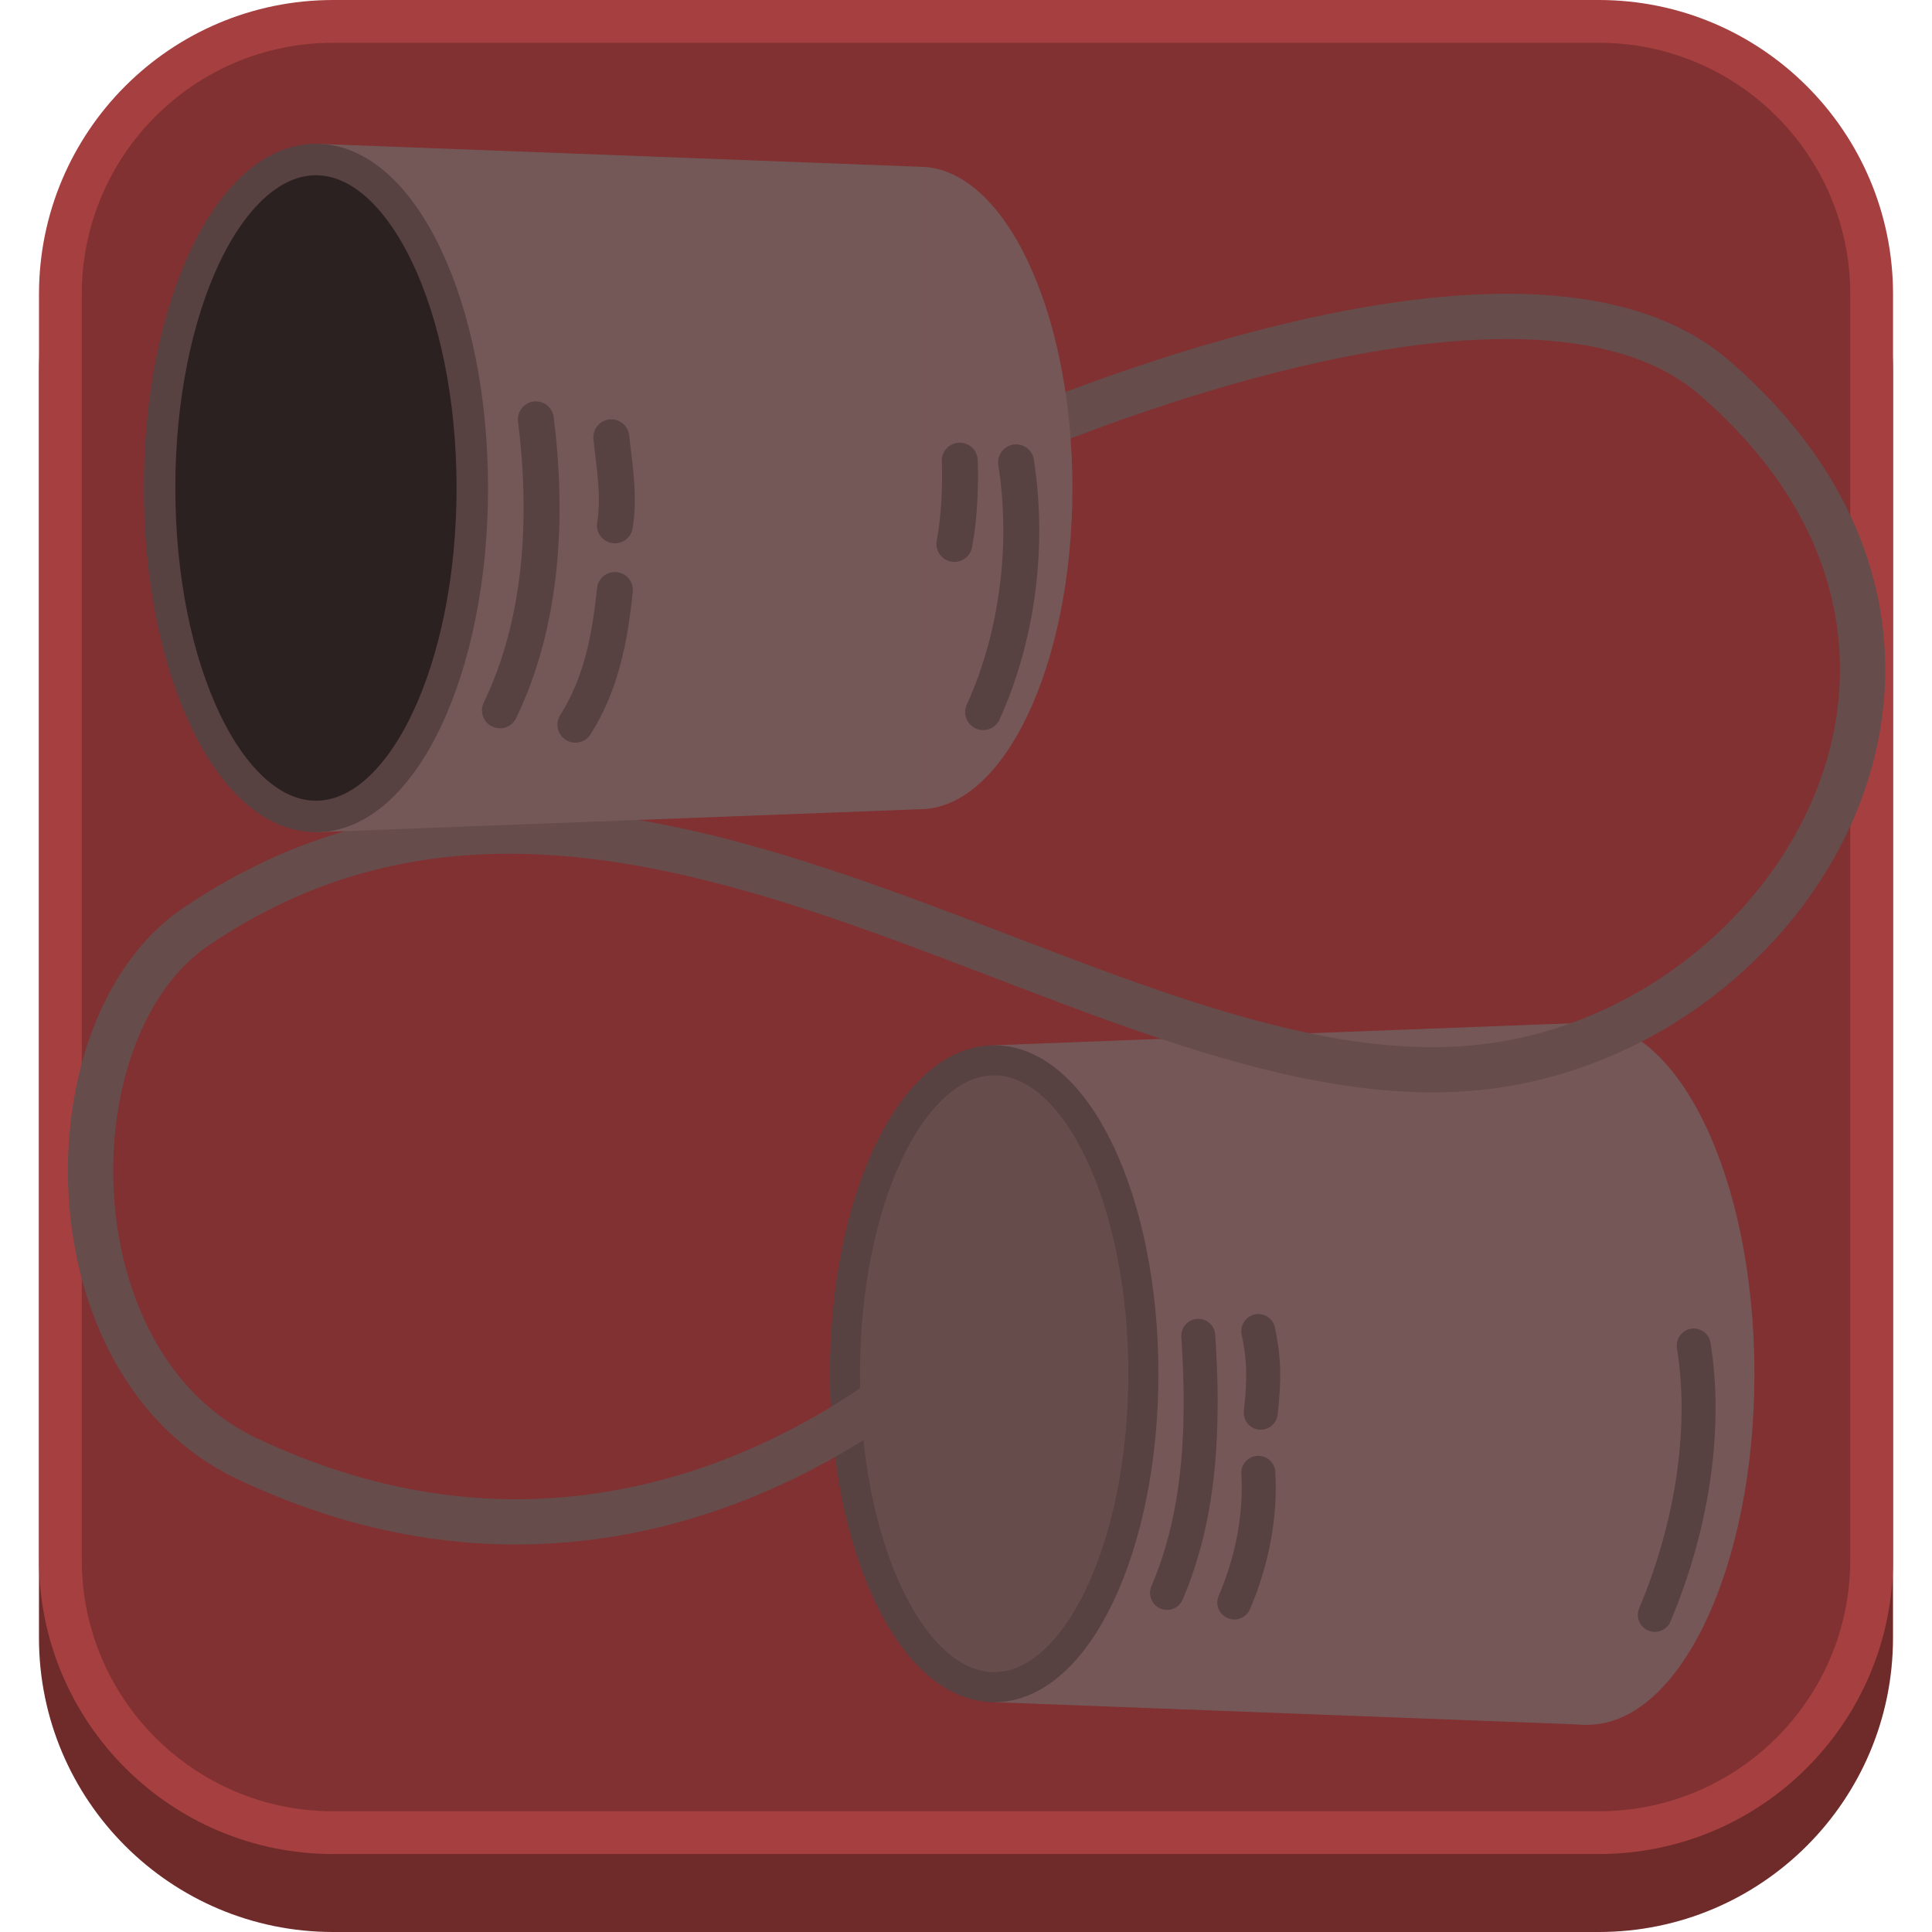
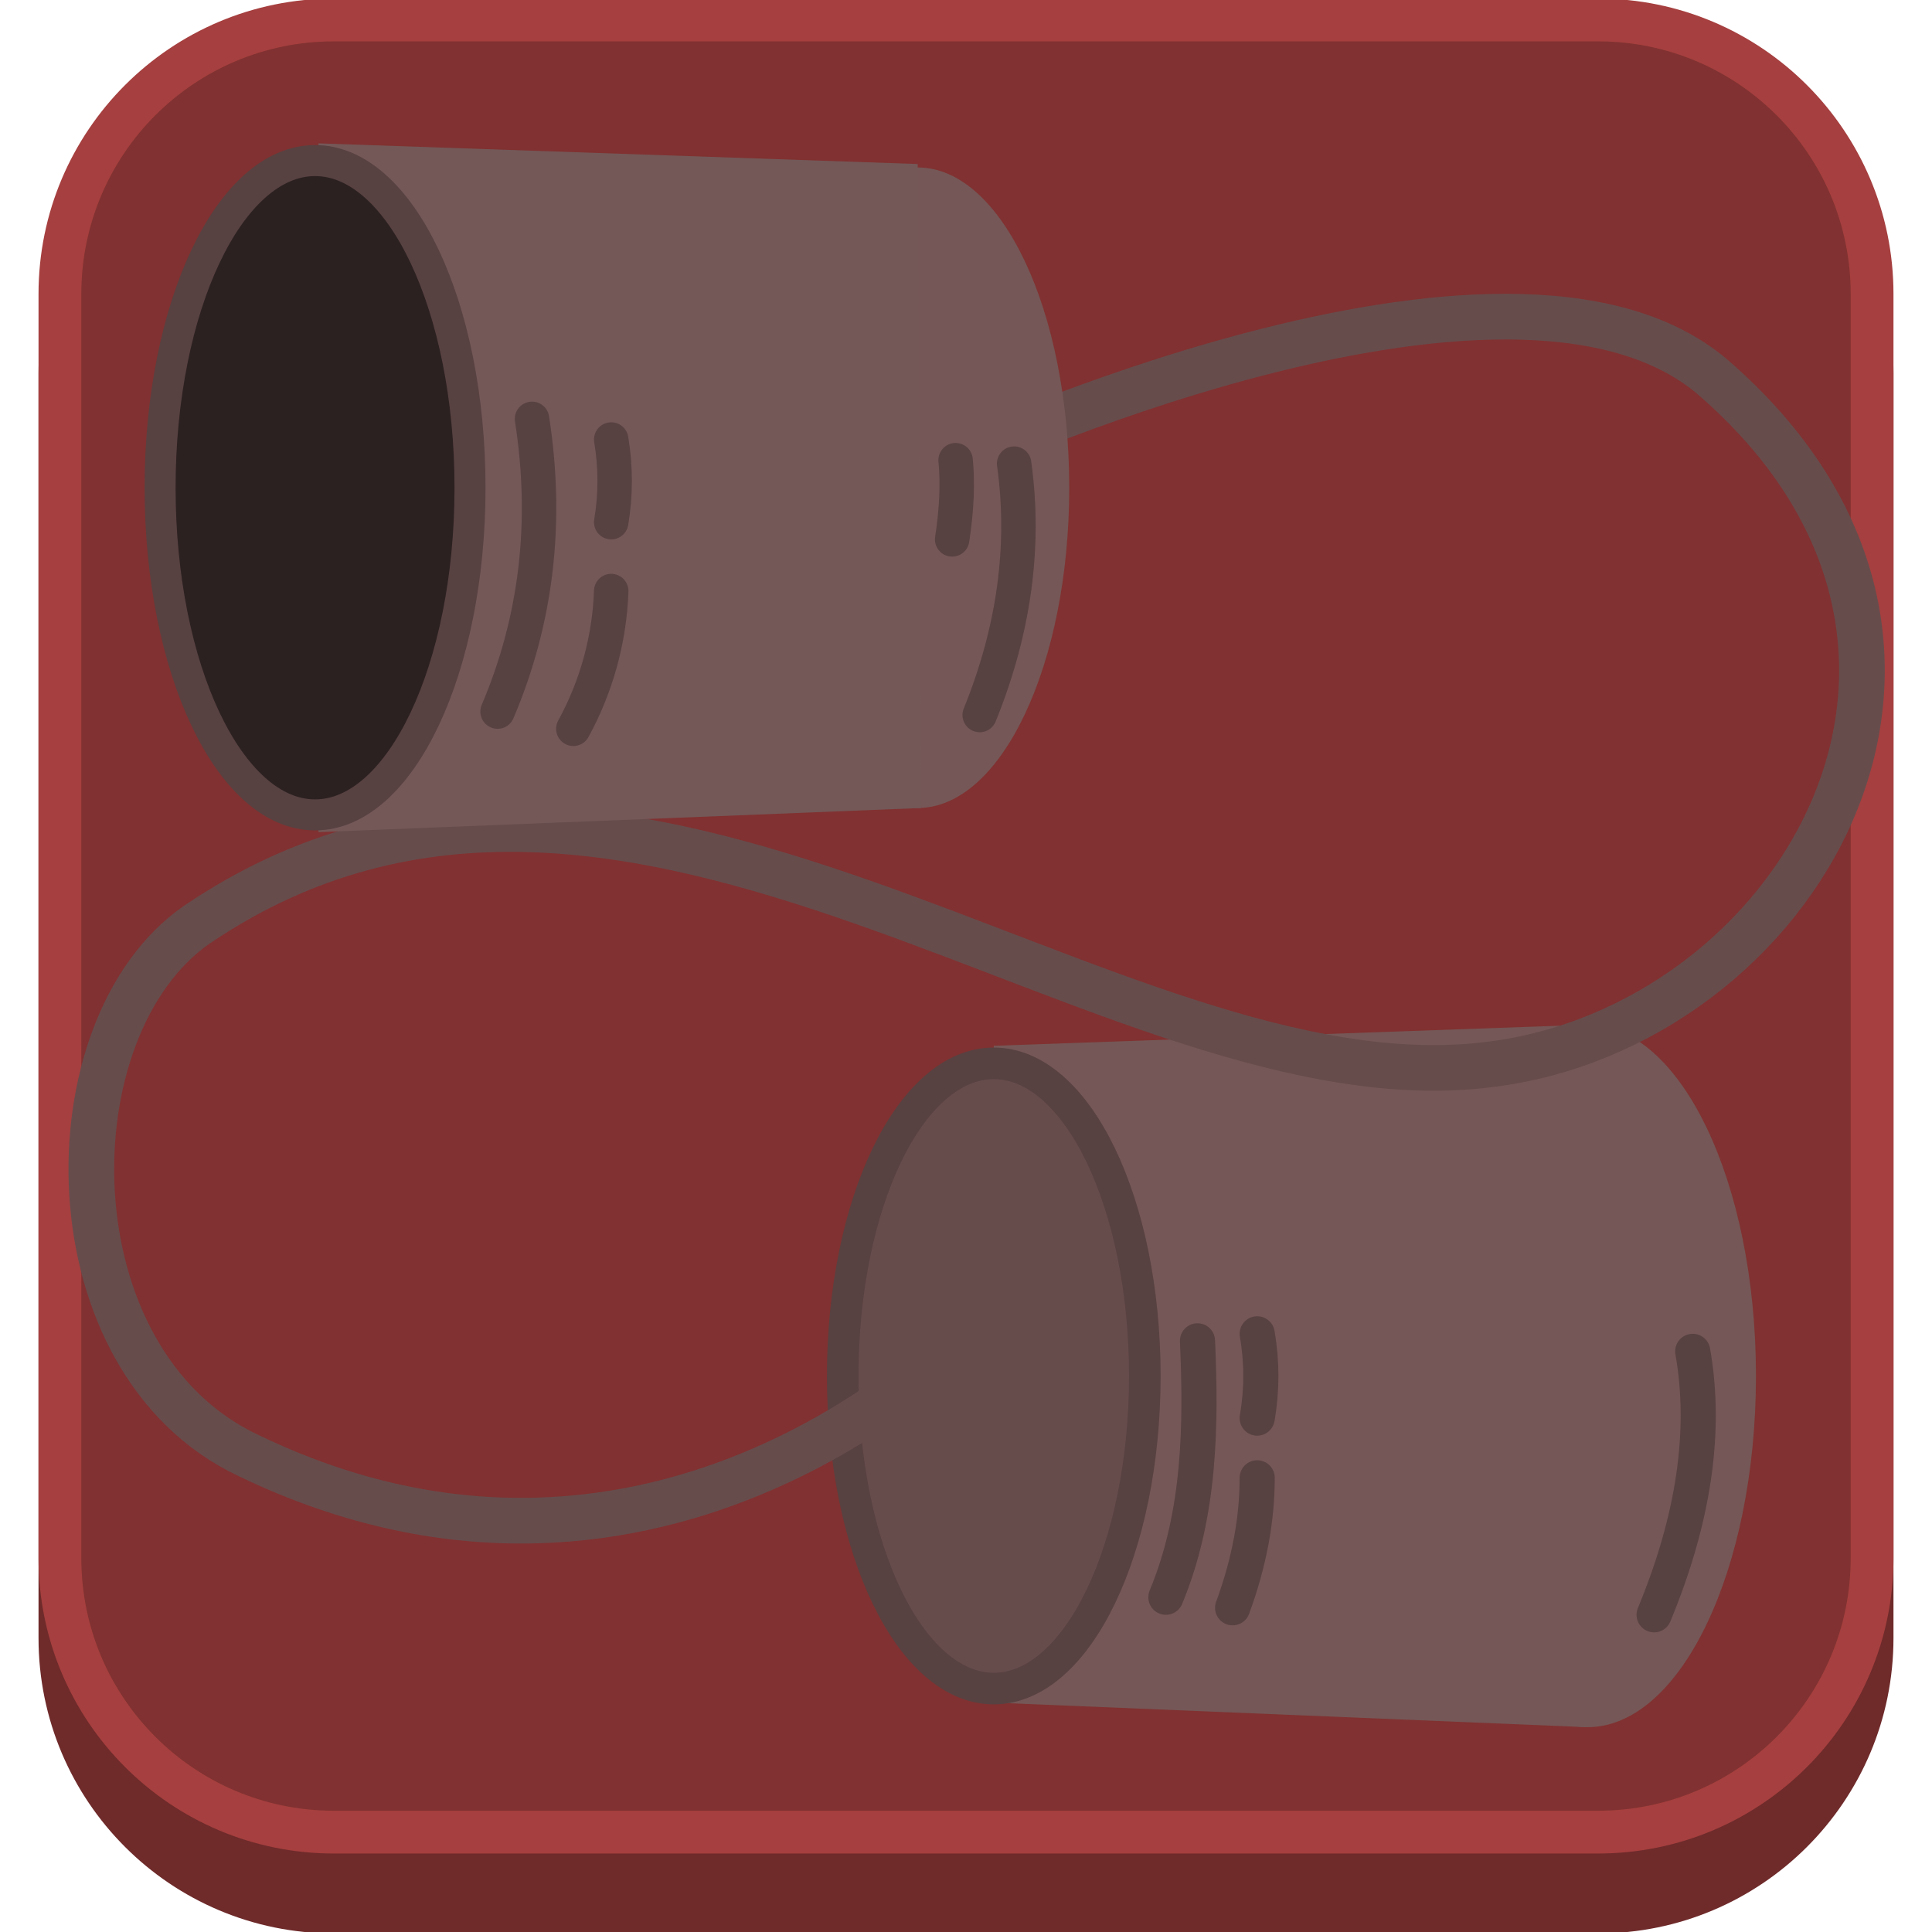
- <svg xmlns="http://www.w3.org/2000/svg" id="svg1" width="256" height="256" version="1.1" viewBox="0 0 67.733 67.733">
-   <g id="layer1" stroke-width="1.5">
-     <rect id="rect1-3" x="2.116" y="3.483" width="63.5" height="63.5" ry="9.564" fill="#6f2a2a" stroke="#6f2a2a" />
-     <rect id="rect1" x="2.117" y=".75" width="63.5" height="63.5" ry="9.564" fill="#813131" stroke="#a63f3f" />
+ <svg viewBox="0 0 67.7 67.7">
+   <rect width="63.5" height="63.5" x="2.1" y="3.5" fill="#6f2a2a" stroke="#6f2a2a" stroke-width="1.5" ry="9.6" />
+   <rect width="63.5" height="63.5" x="2.1" y=".7" fill="#813131" stroke="#a63f3f" stroke-width="1.5" ry="9.6" />
+   <g transform="translate(23.5 31.6)scale(1.23078)">
+     <ellipse cx="26.1" cy="13.5" fill="#755757" rx="4.8" ry="10" />
+     <path fill="#755757" d="M26.1 3.5v20l-16.9-.7V4.1Z" />
+     <ellipse cx="9.2" cy="13.5" fill="#674c4c" stroke="#584141" stroke-width=".9" rx="4.3" ry="8.9" />
+     <path fill="none" stroke="#584141" stroke-linecap="round" d="M14.1 19.8c1-2.4 1-5 .9-7.3m1 7.6q.7-1.9.7-3.7m0-1.7a7 7 0 0 0 0-2.4m11.3 8q1.7-4.1 1.1-7.5" />
  </g>
-   <g id="layer2-9" transform="matrix(1.2308 0 0 1.2308 23.502 31.566)">
-     <ellipse id="path1-3" cx="26.119" cy="13.483" rx="4.76" ry="10" fill="#755757" />
-     <path id="path4" transform="translate(1.1814e-6)" d="m26.119 3.483v20l-16.896-0.644v-18.713z" fill="#755757" />
-     <ellipse id="path1-1-0" cx="9.223" cy="13.483" rx="4.25" ry="8.928" fill="#674c4c" stroke="#584141" stroke-width=".856" />
-     <g id="layer4" transform="matrix(.73155 0 0 .73155 -15.552 -20.649)" fill="none" stroke="#584141" stroke-linecap="round" stroke-width="1.323">
-       <path id="path157" d="m40.598 55.191c1.347-3.15 1.44-6.656 1.216-10.009" />
-       <path id="path158" d="m43.217 55.565c0.695-1.603 1.038-3.41 0.935-5.051" />
-       <path id="path159" d="m44.246 48.175c0.152-1.311 0.129-2.116-0.094-3.18" />
-       <path id="path163" d="m59.591 56.047c1.557-3.702 2.003-7.466 1.515-10.488" />
-     </g>
-   </g>
-   <path id="path2" d="m33.867 46.656s-10.662 11.374-25.213 4.478c-6.97-3.303-6.974-15.12-1.801-18.634 15.199-10.324 31.992 6.579 45.328 4.884 10.75-1.367 18.869-14.701 7.911-24.15-7.168-6.181-26.65 2.986-26.65 2.986" fill="none" stroke="#674c4c" stroke-width="1.587" />
-   <g id="layer2" transform="matrix(1.2067 0 0 1.2067 .33542 .8383)">
-     <ellipse id="path1" cx="26.436" cy="13.483" rx="4.443" ry="9.333" fill="#755757" />
-     <path id="path3" d="m26.436 4.15-17.535-0.667v20l17.535-0.667z" fill="#745858" />
-     <ellipse id="path1-1" cx="8.901" cy="13.483" rx="4.543" ry="9.543" fill="#2c2121" stroke="#584141" stroke-width=".915" />
-     <g id="layer5" transform="matrix(.78893 0 0 .78893 .052992 .68652)" fill="none" stroke="#584141" stroke-linecap="round" stroke-width="1.323">
-       <path id="path150" d="m17.992 24.408c1.58-3.278 1.77-7.138 1.323-10.716" />
-       <path id="path151" d="m20.77 24.937c0.958-1.515 1.272-3.191 1.455-4.961" />
-       <path id="path152" d="m22.225 17.595c0.181-1.076-0.021-2.17-0.132-3.241" />
-       <path id="path153" d="m35.785 24.474c1.274-2.802 1.69-6.144 1.214-9.199" />
-       <path id="path154" d="m34.727 18.28c0.191-1.003 0.229-2.174 0.198-3.067" />
-     </g>
+   <path fill="none" stroke="#674c4c" stroke-width="1.6" d="M33.9 46.7S23.2 58 8.7 51c-7-3.3-7-15-1.8-18.6 15.2-10.3 32 6.6 45.3 4.9C62.9 36 71 22.7 60 13.2c-7.2-6.1-26.7 3-26.7 3" />
+   <g transform="translate(.3 .8)scale(1.20674)">
+     <ellipse cx="26.4" cy="13.5" fill="#755757" rx="4.4" ry="9.3" />
+     <path fill="#745858" d="M26.4 4.1 9 3.5v20l17.5-.7Z" />
+     <ellipse cx="8.9" cy="13.5" fill="#2c2121" stroke="#584141" stroke-width=".9" rx="4.5" ry="9.5" />
+     <path fill="none" stroke="#584141" stroke-linecap="round" d="M14.2 20q1.7-4 1-8.5m1.2 9a9 9 0 0 0 1.1-4m0-2q.2-1.2 0-2.4m10.7 8q1.5-3.7 1-7.3M27.4 15q.2-1.3.1-2.3" />
  </g>
</svg>
